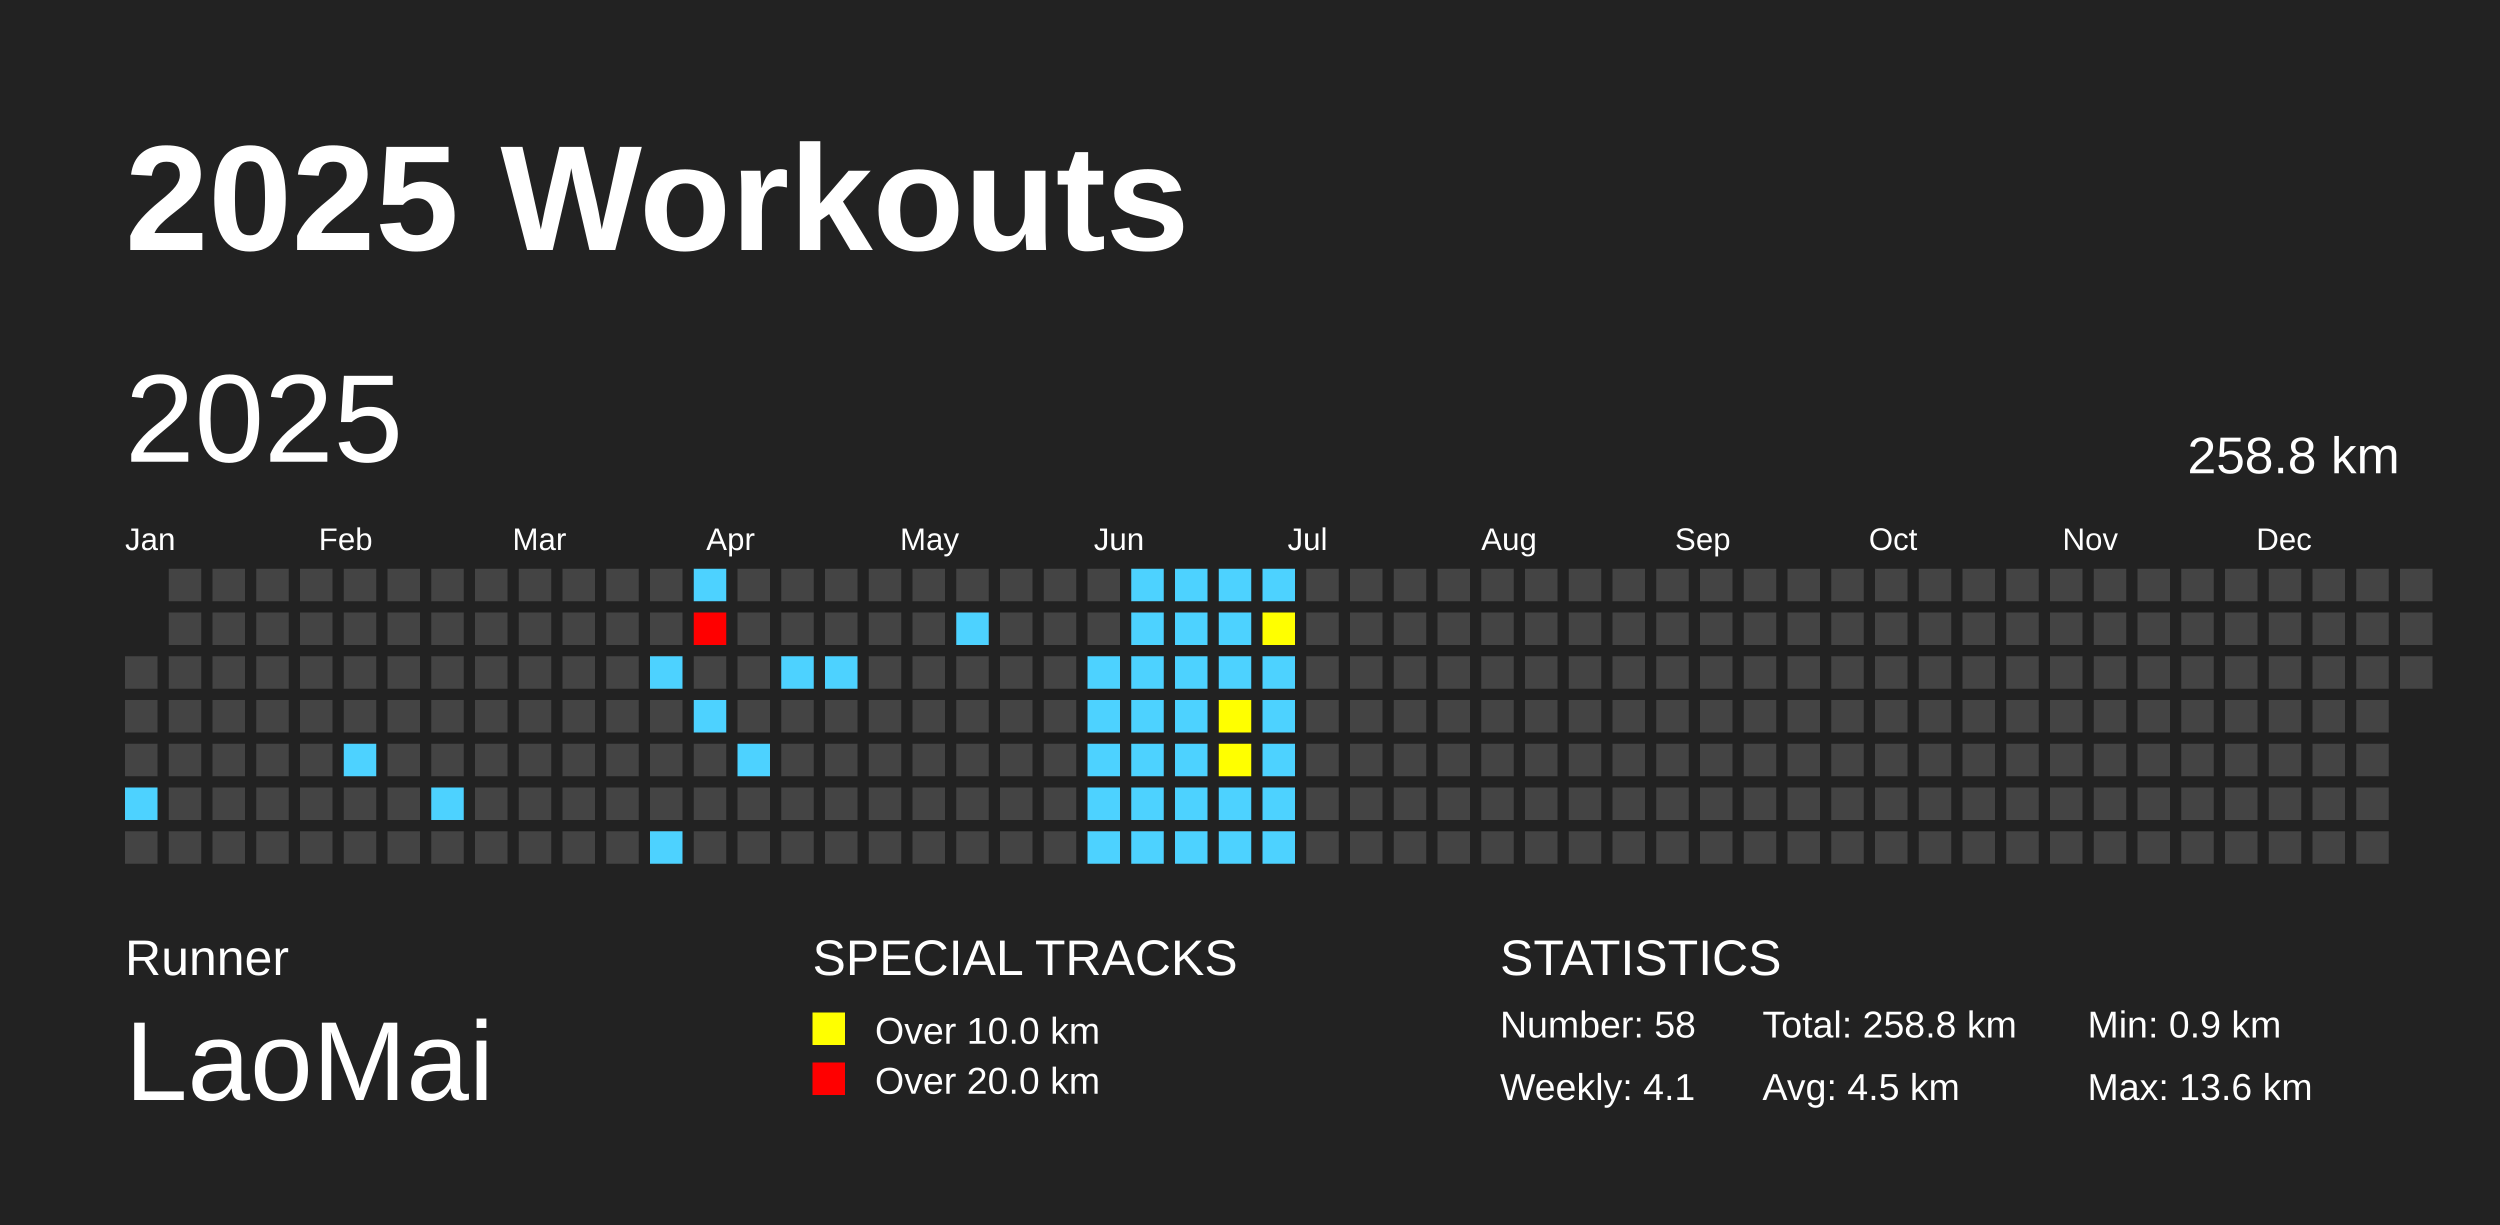
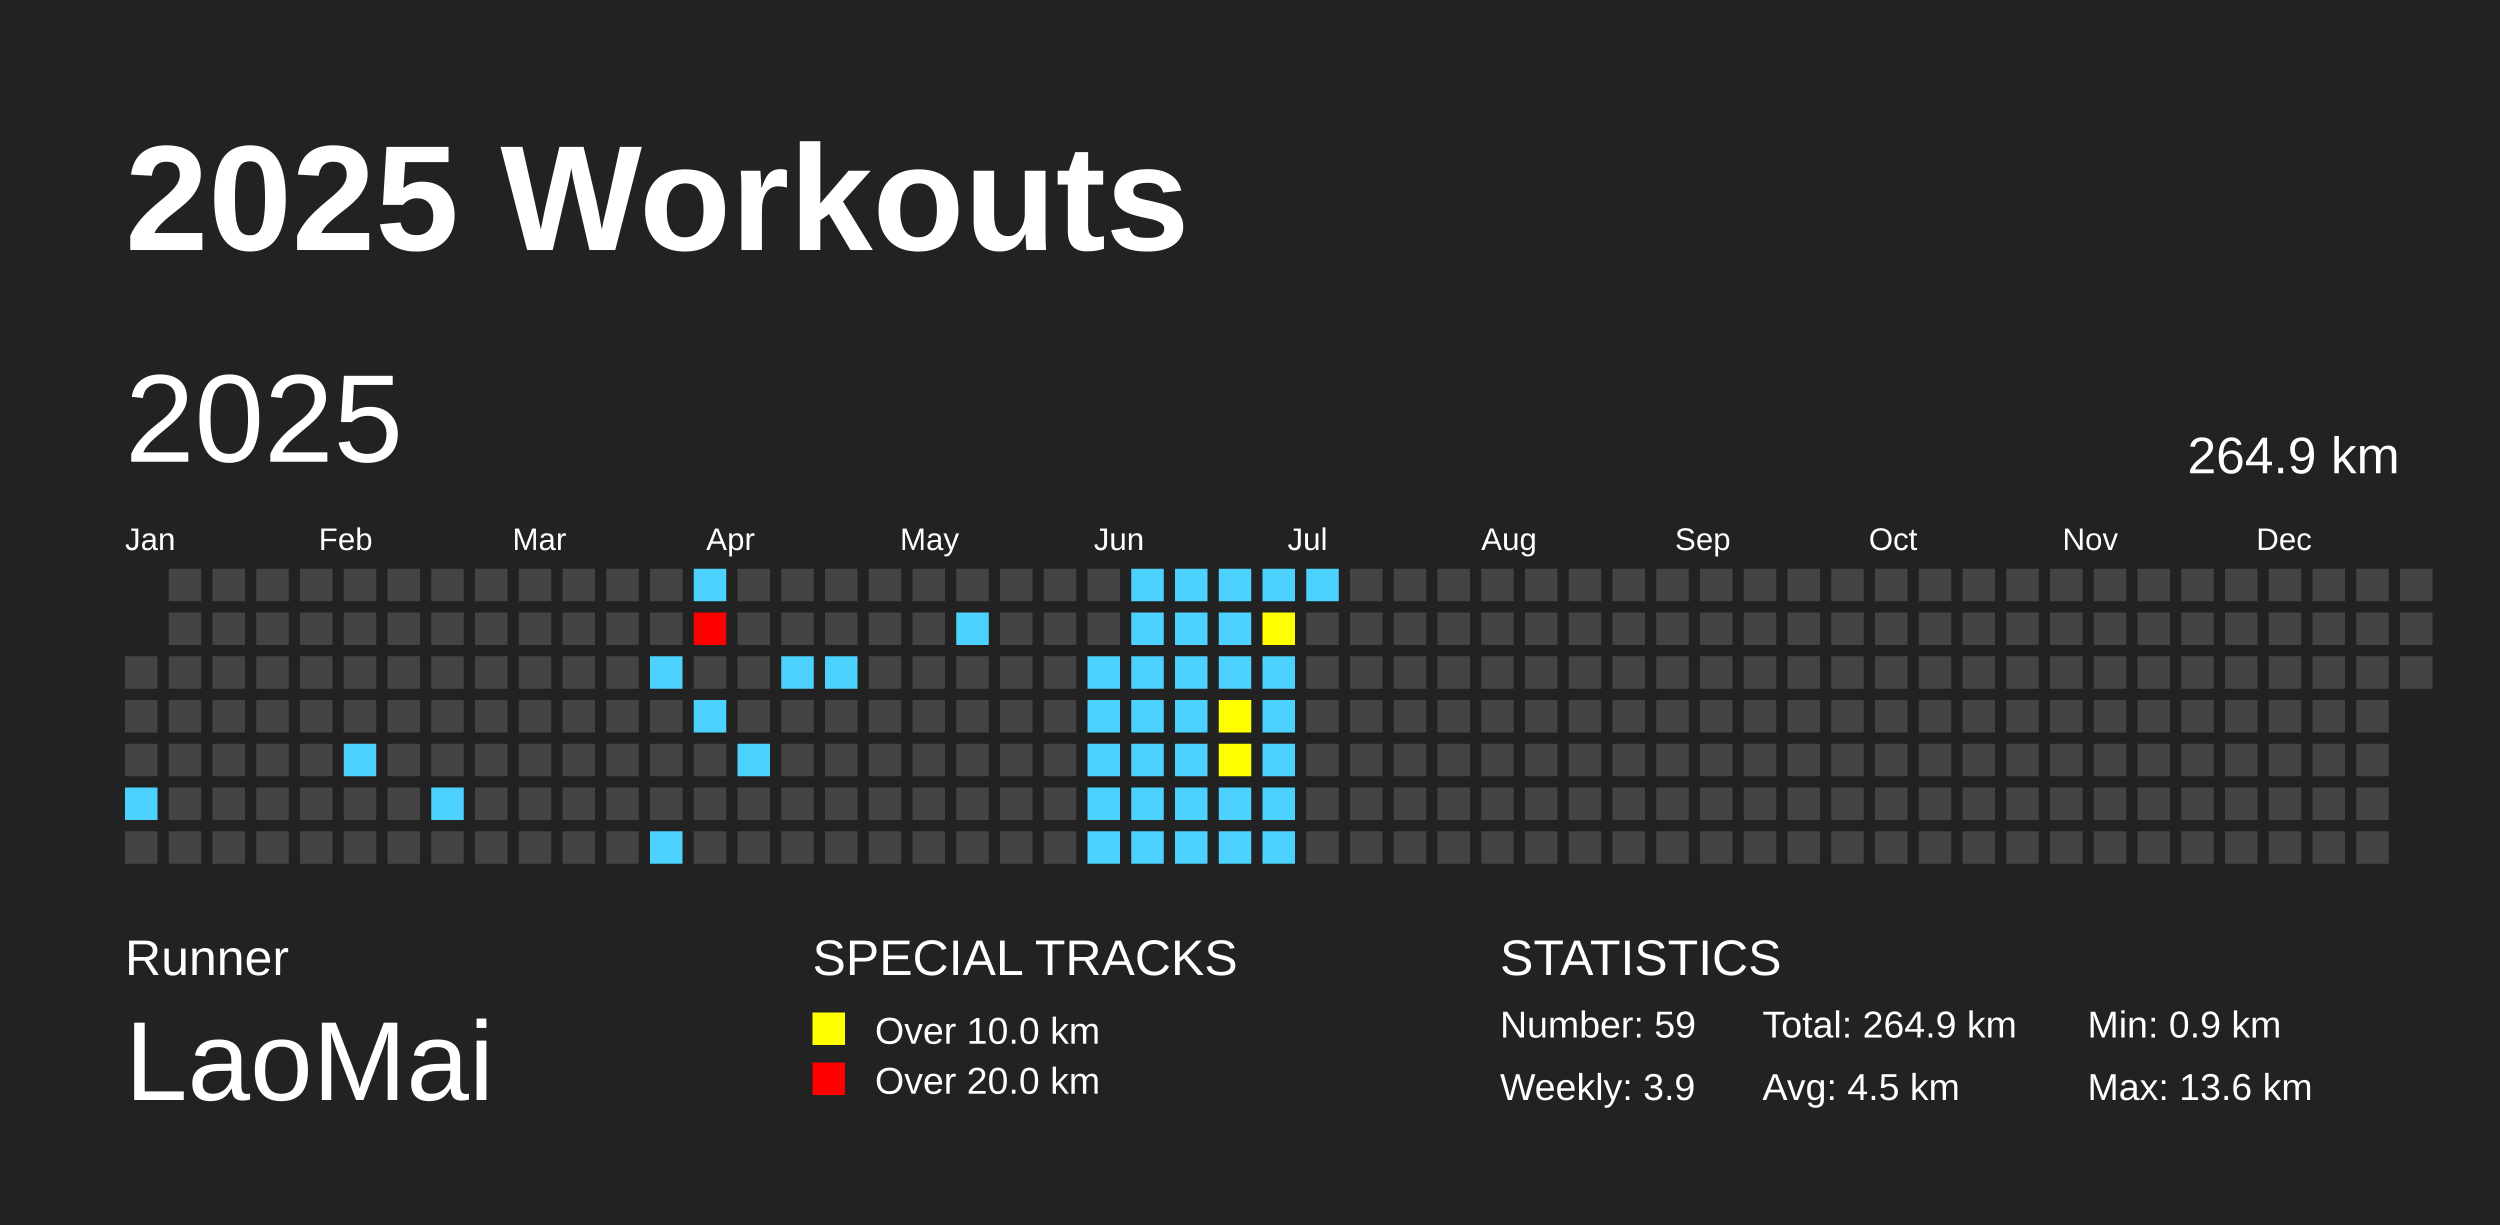
<svg xmlns="http://www.w3.org/2000/svg" baseProfile="full" height="98mm" version="1.1" viewBox="0,0,200,98" width="200mm">
  <defs />
  <rect fill="#222222" height="98" width="200" x="0" y="0" />
  <text fill="#FFFFFF" style="font-size:12px; font-family:Arial; font-weight:bold;" x="10" y="20">2025 Workouts</text>
  <text fill="#FFFFFF" style="font-size:4px; font-family:Arial" x="10" y="78">Runner</text>
  <text fill="#FFFFFF" style="font-size:9px; font-family:Arial" x="10" y="88">LaoMai</text>
  <text fill="#FFFFFF" style="font-size:4px; font-family:Arial" x="65" y="78">SPECIAL TRACKS</text>
  <rect fill="yellow" height="2.6" width="2.6" x="65" y="81" />
  <text fill="#FFFFFF" style="font-size:3px; font-family:Arial" x="70" y="83.5">Over 10.0 km</text>
  <rect fill="red" height="2.6" width="2.6" x="65" y="85" />
  <text fill="#FFFFFF" style="font-size:3px; font-family:Arial" x="70" y="87.5">Over 20.0 km</text>
  <text fill="#FFFFFF" style="font-size:4px; font-family:Arial" x="120" y="78">STATISTICS</text>
-   <text fill="#FFFFFF" style="font-size:3px; font-family:Arial" x="120" y="83">Number: 58</text>
-   <text fill="#FFFFFF" style="font-size:3px; font-family:Arial" x="120" y="88">Weekly: 4.1</text>
-   <text fill="#FFFFFF" style="font-size:3px; font-family:Arial" x="141" y="83">Total: 258.8 km</text>
+   <text fill="#FFFFFF" style="font-size:3px; font-family:Arial" x="120" y="83">Number: 59</text>
+   <text fill="#FFFFFF" style="font-size:3px; font-family:Arial" x="120" y="88">Weekly: 3.9</text>
+   <text fill="#FFFFFF" style="font-size:3px; font-family:Arial" x="141" y="83">Total: 264.9 km</text>
  <text fill="#FFFFFF" style="font-size:3px; font-family:Arial" x="141" y="88">Avg: 4.5 km</text>
  <text fill="#FFFFFF" style="font-size:3px; font-family:Arial" x="167" y="83">Min: 0.9 km</text>
  <text fill="#FFFFFF" style="font-size:3px; font-family:Arial" x="167" y="88">Max: 13.6 km</text>
  <text dominant-baseline="hanging" fill="#FFFFFF" style="font-size:10.0px; font-family:Arial;" x="10" y="30">2025</text>
-   <text dominant-baseline="hanging" fill="#FFFFFF" style="font-size:4.125px; font-family:Arial;" x="175" y="35">258.8 km</text>
+   <text dominant-baseline="hanging" fill="#FFFFFF" style="font-size:4.125px; font-family:Arial;" x="175" y="35">264.9 km</text>
  <text fill="#FFFFFF" style="font-size:2.5px; font-family:Arial" x="10.0" y="44">Jan</text>
  <text fill="#FFFFFF" style="font-size:2.5px; font-family:Arial" x="25.5" y="44">Feb</text>
  <text fill="#FFFFFF" style="font-size:2.5px; font-family:Arial" x="41.0" y="44">Mar</text>
  <text fill="#FFFFFF" style="font-size:2.5px; font-family:Arial" x="56.5" y="44">Apr</text>
  <text fill="#FFFFFF" style="font-size:2.5px; font-family:Arial" x="72.0" y="44">May</text>
  <text fill="#FFFFFF" style="font-size:2.5px; font-family:Arial" x="87.5" y="44">Jun</text>
  <text fill="#FFFFFF" style="font-size:2.5px; font-family:Arial" x="103.0" y="44">Jul</text>
  <text fill="#FFFFFF" style="font-size:2.5px; font-family:Arial" x="118.5" y="44">Aug</text>
  <text fill="#FFFFFF" style="font-size:2.5px; font-family:Arial" x="134.0" y="44">Sep</text>
  <text fill="#FFFFFF" style="font-size:2.5px; font-family:Arial" x="149.5" y="44">Oct</text>
  <text fill="#FFFFFF" style="font-size:2.5px; font-family:Arial" x="165.0" y="44">Nov</text>
  <text fill="#FFFFFF" style="font-size:2.5px; font-family:Arial" x="180.5" y="44">Dec</text>
  <rect fill="#444444" height="2.6" width="2.6" x="10.0" y="52.5" />
  <rect fill="#444444" height="2.6" width="2.6" x="10.0" y="56.0" />
  <rect fill="#444444" height="2.6" width="2.6" x="10.0" y="59.5" />
  <rect fill="#4DD2FF" height="2.6" width="2.6" x="10.0" y="63.0" />
  <rect fill="#444444" height="2.6" width="2.6" x="10.0" y="66.5" />
  <rect fill="#444444" height="2.6" width="2.6" x="13.5" y="45.5" />
  <rect fill="#444444" height="2.6" width="2.6" x="13.5" y="49.0" />
  <rect fill="#444444" height="2.6" width="2.6" x="13.5" y="52.5" />
  <rect fill="#444444" height="2.6" width="2.6" x="13.5" y="56.0" />
  <rect fill="#444444" height="2.6" width="2.6" x="13.5" y="59.5" />
  <rect fill="#444444" height="2.6" width="2.6" x="13.5" y="63.0" />
  <rect fill="#444444" height="2.6" width="2.6" x="13.5" y="66.5" />
  <rect fill="#444444" height="2.6" width="2.6" x="17.0" y="45.5" />
  <rect fill="#444444" height="2.6" width="2.6" x="17.0" y="49.0" />
  <rect fill="#444444" height="2.6" width="2.6" x="17.0" y="52.5" />
  <rect fill="#444444" height="2.6" width="2.6" x="17.0" y="56.0" />
  <rect fill="#444444" height="2.6" width="2.6" x="17.0" y="59.5" />
  <rect fill="#444444" height="2.6" width="2.6" x="17.0" y="63.0" />
  <rect fill="#444444" height="2.6" width="2.6" x="17.0" y="66.5" />
  <rect fill="#444444" height="2.6" width="2.6" x="20.5" y="45.5" />
  <rect fill="#444444" height="2.6" width="2.6" x="20.5" y="49.0" />
  <rect fill="#444444" height="2.6" width="2.6" x="20.5" y="52.5" />
  <rect fill="#444444" height="2.6" width="2.6" x="20.5" y="56.0" />
  <rect fill="#444444" height="2.6" width="2.6" x="20.5" y="59.5" />
  <rect fill="#444444" height="2.6" width="2.6" x="20.5" y="63.0" />
  <rect fill="#444444" height="2.6" width="2.6" x="20.5" y="66.5" />
  <rect fill="#444444" height="2.6" width="2.6" x="24.0" y="45.5" />
  <rect fill="#444444" height="2.6" width="2.6" x="24.0" y="49.0" />
  <rect fill="#444444" height="2.6" width="2.6" x="24.0" y="52.5" />
  <rect fill="#444444" height="2.6" width="2.6" x="24.0" y="56.0" />
  <rect fill="#444444" height="2.6" width="2.6" x="24.0" y="59.5" />
  <rect fill="#444444" height="2.6" width="2.6" x="24.0" y="63.0" />
  <rect fill="#444444" height="2.6" width="2.6" x="24.0" y="66.5" />
  <rect fill="#444444" height="2.6" width="2.6" x="27.5" y="45.5" />
  <rect fill="#444444" height="2.6" width="2.6" x="27.5" y="49.0" />
  <rect fill="#444444" height="2.6" width="2.6" x="27.5" y="52.5" />
  <rect fill="#444444" height="2.6" width="2.6" x="27.5" y="56.0" />
  <rect fill="#4DD2FF" height="2.6" width="2.6" x="27.5" y="59.5" />
  <rect fill="#444444" height="2.6" width="2.6" x="27.5" y="63.0" />
  <rect fill="#444444" height="2.6" width="2.6" x="27.5" y="66.5" />
  <rect fill="#444444" height="2.6" width="2.6" x="31.0" y="45.5" />
  <rect fill="#444444" height="2.6" width="2.6" x="31.0" y="49.0" />
  <rect fill="#444444" height="2.6" width="2.6" x="31.0" y="52.5" />
  <rect fill="#444444" height="2.6" width="2.6" x="31.0" y="56.0" />
  <rect fill="#444444" height="2.6" width="2.6" x="31.0" y="59.5" />
  <rect fill="#444444" height="2.6" width="2.6" x="31.0" y="63.0" />
  <rect fill="#444444" height="2.6" width="2.6" x="31.0" y="66.5" />
  <rect fill="#444444" height="2.6" width="2.6" x="34.5" y="45.5" />
  <rect fill="#444444" height="2.6" width="2.6" x="34.5" y="49.0" />
  <rect fill="#444444" height="2.6" width="2.6" x="34.5" y="52.5" />
  <rect fill="#444444" height="2.6" width="2.6" x="34.5" y="56.0" />
  <rect fill="#444444" height="2.6" width="2.6" x="34.5" y="59.5" />
  <rect fill="#4DD2FF" height="2.6" width="2.6" x="34.5" y="63.0" />
  <rect fill="#444444" height="2.6" width="2.6" x="34.5" y="66.5" />
  <rect fill="#444444" height="2.6" width="2.6" x="38.0" y="45.5" />
  <rect fill="#444444" height="2.6" width="2.6" x="38.0" y="49.0" />
  <rect fill="#444444" height="2.6" width="2.6" x="38.0" y="52.5" />
  <rect fill="#444444" height="2.6" width="2.6" x="38.0" y="56.0" />
  <rect fill="#444444" height="2.6" width="2.6" x="38.0" y="59.5" />
  <rect fill="#444444" height="2.6" width="2.6" x="38.0" y="63.0" />
  <rect fill="#444444" height="2.6" width="2.6" x="38.0" y="66.5" />
  <rect fill="#444444" height="2.6" width="2.6" x="41.5" y="45.5" />
  <rect fill="#444444" height="2.6" width="2.6" x="41.5" y="49.0" />
  <rect fill="#444444" height="2.6" width="2.6" x="41.5" y="52.5" />
  <rect fill="#444444" height="2.6" width="2.6" x="41.5" y="56.0" />
  <rect fill="#444444" height="2.6" width="2.6" x="41.5" y="59.5" />
  <rect fill="#444444" height="2.6" width="2.6" x="41.5" y="63.0" />
  <rect fill="#444444" height="2.6" width="2.6" x="41.5" y="66.5" />
  <rect fill="#444444" height="2.6" width="2.6" x="45.0" y="45.5" />
  <rect fill="#444444" height="2.6" width="2.6" x="45.0" y="49.0" />
  <rect fill="#444444" height="2.6" width="2.6" x="45.0" y="52.5" />
  <rect fill="#444444" height="2.6" width="2.6" x="45.0" y="56.0" />
  <rect fill="#444444" height="2.6" width="2.6" x="45.0" y="59.5" />
  <rect fill="#444444" height="2.6" width="2.6" x="45.0" y="63.0" />
  <rect fill="#444444" height="2.6" width="2.6" x="45.0" y="66.5" />
  <rect fill="#444444" height="2.6" width="2.6" x="48.5" y="45.5" />
  <rect fill="#444444" height="2.6" width="2.6" x="48.5" y="49.0" />
  <rect fill="#444444" height="2.6" width="2.6" x="48.5" y="52.5" />
  <rect fill="#444444" height="2.6" width="2.6" x="48.5" y="56.0" />
  <rect fill="#444444" height="2.6" width="2.6" x="48.5" y="59.5" />
  <rect fill="#444444" height="2.6" width="2.6" x="48.5" y="63.0" />
  <rect fill="#444444" height="2.6" width="2.6" x="48.5" y="66.5" />
  <rect fill="#444444" height="2.6" width="2.6" x="52.0" y="45.5" />
  <rect fill="#444444" height="2.6" width="2.6" x="52.0" y="49.0" />
  <rect fill="#4DD2FF" height="2.6" width="2.6" x="52.0" y="52.5" />
  <rect fill="#444444" height="2.6" width="2.6" x="52.0" y="56.0" />
  <rect fill="#444444" height="2.6" width="2.6" x="52.0" y="59.5" />
  <rect fill="#444444" height="2.6" width="2.6" x="52.0" y="63.0" />
  <rect fill="#4DD2FF" height="2.6" width="2.6" x="52.0" y="66.5" />
  <rect fill="#4DD2FF" height="2.6" width="2.6" x="55.5" y="45.5" />
  <rect fill="red" height="2.6" width="2.6" x="55.5" y="49.0" />
  <rect fill="#444444" height="2.6" width="2.6" x="55.5" y="52.5" />
  <rect fill="#4DD2FF" height="2.6" width="2.6" x="55.5" y="56.0" />
  <rect fill="#444444" height="2.6" width="2.6" x="55.5" y="59.5" />
  <rect fill="#444444" height="2.6" width="2.6" x="55.5" y="63.0" />
  <rect fill="#444444" height="2.6" width="2.6" x="55.5" y="66.5" />
  <rect fill="#444444" height="2.6" width="2.6" x="59.0" y="45.5" />
  <rect fill="#444444" height="2.6" width="2.6" x="59.0" y="49.0" />
  <rect fill="#444444" height="2.6" width="2.6" x="59.0" y="52.5" />
  <rect fill="#444444" height="2.6" width="2.6" x="59.0" y="56.0" />
  <rect fill="#4DD2FF" height="2.6" width="2.6" x="59.0" y="59.5" />
  <rect fill="#444444" height="2.6" width="2.6" x="59.0" y="63.0" />
  <rect fill="#444444" height="2.6" width="2.6" x="59.0" y="66.5" />
  <rect fill="#444444" height="2.6" width="2.6" x="62.5" y="45.5" />
  <rect fill="#444444" height="2.6" width="2.6" x="62.5" y="49.0" />
  <rect fill="#4DD2FF" height="2.6" width="2.6" x="62.5" y="52.5" />
  <rect fill="#444444" height="2.6" width="2.6" x="62.5" y="56.0" />
  <rect fill="#444444" height="2.6" width="2.6" x="62.5" y="59.5" />
  <rect fill="#444444" height="2.6" width="2.6" x="62.5" y="63.0" />
  <rect fill="#444444" height="2.6" width="2.6" x="62.5" y="66.5" />
  <rect fill="#444444" height="2.6" width="2.6" x="66.0" y="45.5" />
  <rect fill="#444444" height="2.6" width="2.6" x="66.0" y="49.0" />
  <rect fill="#4DD2FF" height="2.6" width="2.6" x="66.0" y="52.5" />
  <rect fill="#444444" height="2.6" width="2.6" x="66.0" y="56.0" />
  <rect fill="#444444" height="2.6" width="2.6" x="66.0" y="59.5" />
  <rect fill="#444444" height="2.6" width="2.6" x="66.0" y="63.0" />
  <rect fill="#444444" height="2.6" width="2.6" x="66.0" y="66.5" />
  <rect fill="#444444" height="2.6" width="2.6" x="69.5" y="45.5" />
  <rect fill="#444444" height="2.6" width="2.6" x="69.5" y="49.0" />
  <rect fill="#444444" height="2.6" width="2.6" x="69.5" y="52.5" />
  <rect fill="#444444" height="2.6" width="2.6" x="69.5" y="56.0" />
  <rect fill="#444444" height="2.6" width="2.6" x="69.5" y="59.5" />
  <rect fill="#444444" height="2.6" width="2.6" x="69.5" y="63.0" />
  <rect fill="#444444" height="2.6" width="2.6" x="69.5" y="66.5" />
  <rect fill="#444444" height="2.6" width="2.6" x="73.0" y="45.5" />
  <rect fill="#444444" height="2.6" width="2.6" x="73.0" y="49.0" />
  <rect fill="#444444" height="2.6" width="2.6" x="73.0" y="52.5" />
  <rect fill="#444444" height="2.6" width="2.6" x="73.0" y="56.0" />
  <rect fill="#444444" height="2.6" width="2.6" x="73.0" y="59.5" />
  <rect fill="#444444" height="2.6" width="2.6" x="73.0" y="63.0" />
  <rect fill="#444444" height="2.6" width="2.6" x="73.0" y="66.5" />
  <rect fill="#444444" height="2.6" width="2.6" x="76.5" y="45.5" />
  <rect fill="#4DD2FF" height="2.6" width="2.6" x="76.5" y="49.0" />
  <rect fill="#444444" height="2.6" width="2.6" x="76.5" y="52.5" />
  <rect fill="#444444" height="2.6" width="2.6" x="76.5" y="56.0" />
  <rect fill="#444444" height="2.6" width="2.6" x="76.5" y="59.5" />
  <rect fill="#444444" height="2.6" width="2.6" x="76.5" y="63.0" />
  <rect fill="#444444" height="2.6" width="2.6" x="76.5" y="66.5" />
  <rect fill="#444444" height="2.6" width="2.6" x="80.0" y="45.5" />
  <rect fill="#444444" height="2.6" width="2.6" x="80.0" y="49.0" />
  <rect fill="#444444" height="2.6" width="2.6" x="80.0" y="52.5" />
  <rect fill="#444444" height="2.6" width="2.6" x="80.0" y="56.0" />
  <rect fill="#444444" height="2.6" width="2.6" x="80.0" y="59.5" />
  <rect fill="#444444" height="2.6" width="2.6" x="80.0" y="63.0" />
  <rect fill="#444444" height="2.6" width="2.6" x="80.0" y="66.5" />
  <rect fill="#444444" height="2.6" width="2.6" x="83.5" y="45.5" />
  <rect fill="#444444" height="2.6" width="2.6" x="83.5" y="49.0" />
  <rect fill="#444444" height="2.6" width="2.6" x="83.5" y="52.5" />
  <rect fill="#444444" height="2.6" width="2.6" x="83.5" y="56.0" />
  <rect fill="#444444" height="2.6" width="2.6" x="83.5" y="59.5" />
  <rect fill="#444444" height="2.6" width="2.6" x="83.5" y="63.0" />
  <rect fill="#444444" height="2.6" width="2.6" x="83.5" y="66.5" />
  <rect fill="#444444" height="2.6" width="2.6" x="87.0" y="45.5" />
  <rect fill="#444444" height="2.6" width="2.6" x="87.0" y="49.0" />
  <rect fill="#4DD2FF" height="2.6" width="2.6" x="87.0" y="52.5" />
  <rect fill="#4DD2FF" height="2.6" width="2.6" x="87.0" y="56.0" />
  <rect fill="#4DD2FF" height="2.6" width="2.6" x="87.0" y="59.5" />
  <rect fill="#4DD2FF" height="2.6" width="2.6" x="87.0" y="63.0" />
  <rect fill="#4DD2FF" height="2.6" width="2.6" x="87.0" y="66.5" />
  <rect fill="#4DD2FF" height="2.6" width="2.6" x="90.5" y="45.5" />
  <rect fill="#4DD2FF" height="2.6" width="2.6" x="90.5" y="49.0" />
  <rect fill="#4DD2FF" height="2.6" width="2.6" x="90.5" y="52.5" />
  <rect fill="#4DD2FF" height="2.6" width="2.6" x="90.5" y="56.0" />
  <rect fill="#4DD2FF" height="2.6" width="2.6" x="90.5" y="59.5" />
  <rect fill="#4DD2FF" height="2.6" width="2.6" x="90.5" y="63.0" />
  <rect fill="#4DD2FF" height="2.6" width="2.6" x="90.5" y="66.5" />
  <rect fill="#4DD2FF" height="2.6" width="2.6" x="94.0" y="45.5" />
  <rect fill="#4DD2FF" height="2.6" width="2.6" x="94.0" y="49.0" />
  <rect fill="#4DD2FF" height="2.6" width="2.6" x="94.0" y="52.5" />
  <rect fill="#4DD2FF" height="2.6" width="2.6" x="94.0" y="56.0" />
  <rect fill="#4DD2FF" height="2.6" width="2.6" x="94.0" y="59.5" />
  <rect fill="#4DD2FF" height="2.6" width="2.6" x="94.0" y="63.0" />
  <rect fill="#4DD2FF" height="2.6" width="2.6" x="94.0" y="66.5" />
  <rect fill="#4DD2FF" height="2.6" width="2.6" x="97.5" y="45.5" />
  <rect fill="#4DD2FF" height="2.6" width="2.6" x="97.5" y="49.0" />
  <rect fill="#4DD2FF" height="2.6" width="2.6" x="97.5" y="52.5" />
  <rect fill="yellow" height="2.6" width="2.6" x="97.5" y="56.0" />
  <rect fill="yellow" height="2.6" width="2.6" x="97.5" y="59.5" />
  <rect fill="#4DD2FF" height="2.6" width="2.6" x="97.5" y="63.0" />
  <rect fill="#4DD2FF" height="2.6" width="2.6" x="97.5" y="66.5" />
  <rect fill="#4DD2FF" height="2.6" width="2.6" x="101.0" y="45.5" />
  <rect fill="yellow" height="2.6" width="2.6" x="101.0" y="49.0" />
  <rect fill="#4DD2FF" height="2.6" width="2.6" x="101.0" y="52.5" />
  <rect fill="#4DD2FF" height="2.6" width="2.6" x="101.0" y="56.0" />
  <rect fill="#4DD2FF" height="2.6" width="2.6" x="101.0" y="59.5" />
  <rect fill="#4DD2FF" height="2.6" width="2.6" x="101.0" y="63.0" />
  <rect fill="#4DD2FF" height="2.6" width="2.6" x="101.0" y="66.5" />
-   <rect fill="#444444" height="2.6" width="2.6" x="104.5" y="45.5" />
+   <rect fill="#4DD2FF" height="2.6" width="2.6" x="104.5" y="45.5" />
  <rect fill="#444444" height="2.6" width="2.6" x="104.5" y="49.0" />
  <rect fill="#444444" height="2.6" width="2.6" x="104.5" y="52.5" />
  <rect fill="#444444" height="2.6" width="2.6" x="104.5" y="56.0" />
  <rect fill="#444444" height="2.6" width="2.6" x="104.5" y="59.5" />
  <rect fill="#444444" height="2.6" width="2.6" x="104.5" y="63.0" />
  <rect fill="#444444" height="2.6" width="2.6" x="104.5" y="66.5" />
  <rect fill="#444444" height="2.6" width="2.6" x="108.0" y="45.5" />
  <rect fill="#444444" height="2.6" width="2.6" x="108.0" y="49.0" />
  <rect fill="#444444" height="2.6" width="2.6" x="108.0" y="52.5" />
  <rect fill="#444444" height="2.6" width="2.6" x="108.0" y="56.0" />
  <rect fill="#444444" height="2.6" width="2.6" x="108.0" y="59.5" />
  <rect fill="#444444" height="2.6" width="2.6" x="108.0" y="63.0" />
  <rect fill="#444444" height="2.6" width="2.6" x="108.0" y="66.5" />
  <rect fill="#444444" height="2.6" width="2.6" x="111.5" y="45.5" />
  <rect fill="#444444" height="2.6" width="2.6" x="111.5" y="49.0" />
  <rect fill="#444444" height="2.6" width="2.6" x="111.5" y="52.5" />
  <rect fill="#444444" height="2.6" width="2.6" x="111.5" y="56.0" />
  <rect fill="#444444" height="2.6" width="2.6" x="111.5" y="59.5" />
  <rect fill="#444444" height="2.6" width="2.6" x="111.5" y="63.0" />
  <rect fill="#444444" height="2.6" width="2.6" x="111.5" y="66.5" />
  <rect fill="#444444" height="2.6" width="2.6" x="115.0" y="45.5" />
  <rect fill="#444444" height="2.6" width="2.6" x="115.0" y="49.0" />
  <rect fill="#444444" height="2.6" width="2.6" x="115.0" y="52.5" />
  <rect fill="#444444" height="2.6" width="2.6" x="115.0" y="56.0" />
  <rect fill="#444444" height="2.6" width="2.6" x="115.0" y="59.5" />
  <rect fill="#444444" height="2.6" width="2.6" x="115.0" y="63.0" />
  <rect fill="#444444" height="2.6" width="2.6" x="115.0" y="66.5" />
  <rect fill="#444444" height="2.6" width="2.6" x="118.5" y="45.5" />
  <rect fill="#444444" height="2.6" width="2.6" x="118.5" y="49.0" />
  <rect fill="#444444" height="2.6" width="2.6" x="118.5" y="52.5" />
  <rect fill="#444444" height="2.6" width="2.6" x="118.5" y="56.0" />
  <rect fill="#444444" height="2.6" width="2.6" x="118.5" y="59.5" />
  <rect fill="#444444" height="2.6" width="2.6" x="118.5" y="63.0" />
  <rect fill="#444444" height="2.6" width="2.6" x="118.5" y="66.5" />
  <rect fill="#444444" height="2.6" width="2.6" x="122.0" y="45.5" />
  <rect fill="#444444" height="2.6" width="2.6" x="122.0" y="49.0" />
  <rect fill="#444444" height="2.6" width="2.6" x="122.0" y="52.5" />
  <rect fill="#444444" height="2.6" width="2.6" x="122.0" y="56.0" />
  <rect fill="#444444" height="2.6" width="2.6" x="122.0" y="59.5" />
  <rect fill="#444444" height="2.6" width="2.6" x="122.0" y="63.0" />
  <rect fill="#444444" height="2.6" width="2.6" x="122.0" y="66.5" />
  <rect fill="#444444" height="2.6" width="2.6" x="125.5" y="45.5" />
  <rect fill="#444444" height="2.6" width="2.6" x="125.5" y="49.0" />
  <rect fill="#444444" height="2.6" width="2.6" x="125.5" y="52.5" />
  <rect fill="#444444" height="2.6" width="2.6" x="125.5" y="56.0" />
  <rect fill="#444444" height="2.6" width="2.6" x="125.5" y="59.5" />
  <rect fill="#444444" height="2.6" width="2.6" x="125.5" y="63.0" />
  <rect fill="#444444" height="2.6" width="2.6" x="125.5" y="66.5" />
  <rect fill="#444444" height="2.6" width="2.6" x="129.0" y="45.5" />
  <rect fill="#444444" height="2.6" width="2.6" x="129.0" y="49.0" />
  <rect fill="#444444" height="2.6" width="2.6" x="129.0" y="52.5" />
  <rect fill="#444444" height="2.6" width="2.6" x="129.0" y="56.0" />
  <rect fill="#444444" height="2.6" width="2.6" x="129.0" y="59.5" />
  <rect fill="#444444" height="2.6" width="2.6" x="129.0" y="63.0" />
  <rect fill="#444444" height="2.6" width="2.6" x="129.0" y="66.5" />
  <rect fill="#444444" height="2.6" width="2.6" x="132.5" y="45.5" />
  <rect fill="#444444" height="2.6" width="2.6" x="132.5" y="49.0" />
  <rect fill="#444444" height="2.6" width="2.6" x="132.5" y="52.5" />
  <rect fill="#444444" height="2.6" width="2.6" x="132.5" y="56.0" />
  <rect fill="#444444" height="2.6" width="2.6" x="132.5" y="59.5" />
  <rect fill="#444444" height="2.6" width="2.6" x="132.5" y="63.0" />
  <rect fill="#444444" height="2.6" width="2.6" x="132.5" y="66.5" />
  <rect fill="#444444" height="2.6" width="2.6" x="136.0" y="45.5" />
  <rect fill="#444444" height="2.6" width="2.6" x="136.0" y="49.0" />
  <rect fill="#444444" height="2.6" width="2.6" x="136.0" y="52.5" />
  <rect fill="#444444" height="2.6" width="2.6" x="136.0" y="56.0" />
  <rect fill="#444444" height="2.6" width="2.6" x="136.0" y="59.5" />
  <rect fill="#444444" height="2.6" width="2.6" x="136.0" y="63.0" />
  <rect fill="#444444" height="2.6" width="2.6" x="136.0" y="66.5" />
  <rect fill="#444444" height="2.6" width="2.6" x="139.5" y="45.5" />
  <rect fill="#444444" height="2.6" width="2.6" x="139.5" y="49.0" />
  <rect fill="#444444" height="2.6" width="2.6" x="139.5" y="52.5" />
  <rect fill="#444444" height="2.6" width="2.6" x="139.5" y="56.0" />
  <rect fill="#444444" height="2.6" width="2.6" x="139.5" y="59.5" />
  <rect fill="#444444" height="2.6" width="2.6" x="139.5" y="63.0" />
  <rect fill="#444444" height="2.6" width="2.6" x="139.5" y="66.5" />
  <rect fill="#444444" height="2.6" width="2.6" x="143.0" y="45.5" />
  <rect fill="#444444" height="2.6" width="2.6" x="143.0" y="49.0" />
  <rect fill="#444444" height="2.6" width="2.6" x="143.0" y="52.5" />
  <rect fill="#444444" height="2.6" width="2.6" x="143.0" y="56.0" />
  <rect fill="#444444" height="2.6" width="2.6" x="143.0" y="59.5" />
  <rect fill="#444444" height="2.6" width="2.6" x="143.0" y="63.0" />
  <rect fill="#444444" height="2.6" width="2.6" x="143.0" y="66.5" />
  <rect fill="#444444" height="2.6" width="2.6" x="146.5" y="45.5" />
  <rect fill="#444444" height="2.6" width="2.6" x="146.5" y="49.0" />
  <rect fill="#444444" height="2.6" width="2.6" x="146.5" y="52.5" />
  <rect fill="#444444" height="2.6" width="2.6" x="146.5" y="56.0" />
  <rect fill="#444444" height="2.6" width="2.6" x="146.5" y="59.5" />
  <rect fill="#444444" height="2.6" width="2.6" x="146.5" y="63.0" />
  <rect fill="#444444" height="2.6" width="2.6" x="146.5" y="66.5" />
  <rect fill="#444444" height="2.6" width="2.6" x="150.0" y="45.5" />
  <rect fill="#444444" height="2.6" width="2.6" x="150.0" y="49.0" />
  <rect fill="#444444" height="2.6" width="2.6" x="150.0" y="52.5" />
  <rect fill="#444444" height="2.6" width="2.6" x="150.0" y="56.0" />
  <rect fill="#444444" height="2.6" width="2.6" x="150.0" y="59.5" />
  <rect fill="#444444" height="2.6" width="2.6" x="150.0" y="63.0" />
  <rect fill="#444444" height="2.6" width="2.6" x="150.0" y="66.5" />
  <rect fill="#444444" height="2.6" width="2.6" x="153.5" y="45.5" />
  <rect fill="#444444" height="2.6" width="2.6" x="153.5" y="49.0" />
  <rect fill="#444444" height="2.6" width="2.6" x="153.5" y="52.5" />
  <rect fill="#444444" height="2.6" width="2.6" x="153.5" y="56.0" />
  <rect fill="#444444" height="2.6" width="2.6" x="153.5" y="59.5" />
  <rect fill="#444444" height="2.6" width="2.6" x="153.5" y="63.0" />
  <rect fill="#444444" height="2.6" width="2.6" x="153.5" y="66.5" />
  <rect fill="#444444" height="2.6" width="2.6" x="157.0" y="45.5" />
  <rect fill="#444444" height="2.6" width="2.6" x="157.0" y="49.0" />
  <rect fill="#444444" height="2.6" width="2.6" x="157.0" y="52.5" />
  <rect fill="#444444" height="2.6" width="2.6" x="157.0" y="56.0" />
  <rect fill="#444444" height="2.6" width="2.6" x="157.0" y="59.5" />
  <rect fill="#444444" height="2.6" width="2.6" x="157.0" y="63.0" />
  <rect fill="#444444" height="2.6" width="2.6" x="157.0" y="66.5" />
  <rect fill="#444444" height="2.6" width="2.6" x="160.5" y="45.5" />
  <rect fill="#444444" height="2.6" width="2.6" x="160.5" y="49.0" />
  <rect fill="#444444" height="2.6" width="2.6" x="160.5" y="52.5" />
  <rect fill="#444444" height="2.6" width="2.6" x="160.5" y="56.0" />
  <rect fill="#444444" height="2.6" width="2.6" x="160.5" y="59.5" />
  <rect fill="#444444" height="2.6" width="2.6" x="160.5" y="63.0" />
  <rect fill="#444444" height="2.6" width="2.6" x="160.5" y="66.5" />
  <rect fill="#444444" height="2.6" width="2.6" x="164.0" y="45.5" />
  <rect fill="#444444" height="2.6" width="2.6" x="164.0" y="49.0" />
  <rect fill="#444444" height="2.6" width="2.6" x="164.0" y="52.5" />
  <rect fill="#444444" height="2.6" width="2.6" x="164.0" y="56.0" />
  <rect fill="#444444" height="2.6" width="2.6" x="164.0" y="59.5" />
  <rect fill="#444444" height="2.6" width="2.6" x="164.0" y="63.0" />
  <rect fill="#444444" height="2.6" width="2.6" x="164.0" y="66.5" />
  <rect fill="#444444" height="2.6" width="2.6" x="167.5" y="45.5" />
  <rect fill="#444444" height="2.6" width="2.6" x="167.5" y="49.0" />
  <rect fill="#444444" height="2.6" width="2.6" x="167.5" y="52.5" />
  <rect fill="#444444" height="2.6" width="2.6" x="167.5" y="56.0" />
  <rect fill="#444444" height="2.6" width="2.6" x="167.5" y="59.5" />
  <rect fill="#444444" height="2.6" width="2.6" x="167.5" y="63.0" />
  <rect fill="#444444" height="2.6" width="2.6" x="167.5" y="66.5" />
  <rect fill="#444444" height="2.6" width="2.6" x="171.0" y="45.5" />
  <rect fill="#444444" height="2.6" width="2.6" x="171.0" y="49.0" />
  <rect fill="#444444" height="2.6" width="2.6" x="171.0" y="52.5" />
  <rect fill="#444444" height="2.6" width="2.6" x="171.0" y="56.0" />
  <rect fill="#444444" height="2.6" width="2.6" x="171.0" y="59.5" />
  <rect fill="#444444" height="2.6" width="2.6" x="171.0" y="63.0" />
  <rect fill="#444444" height="2.6" width="2.6" x="171.0" y="66.5" />
  <rect fill="#444444" height="2.6" width="2.6" x="174.5" y="45.5" />
  <rect fill="#444444" height="2.6" width="2.6" x="174.5" y="49.0" />
  <rect fill="#444444" height="2.6" width="2.6" x="174.5" y="52.5" />
  <rect fill="#444444" height="2.6" width="2.6" x="174.5" y="56.0" />
  <rect fill="#444444" height="2.6" width="2.6" x="174.5" y="59.5" />
  <rect fill="#444444" height="2.6" width="2.6" x="174.5" y="63.0" />
  <rect fill="#444444" height="2.6" width="2.6" x="174.5" y="66.5" />
  <rect fill="#444444" height="2.6" width="2.6" x="178.0" y="45.5" />
  <rect fill="#444444" height="2.6" width="2.6" x="178.0" y="49.0" />
  <rect fill="#444444" height="2.6" width="2.6" x="178.0" y="52.5" />
  <rect fill="#444444" height="2.6" width="2.6" x="178.0" y="56.0" />
  <rect fill="#444444" height="2.6" width="2.6" x="178.0" y="59.5" />
  <rect fill="#444444" height="2.6" width="2.6" x="178.0" y="63.0" />
  <rect fill="#444444" height="2.6" width="2.6" x="178.0" y="66.5" />
  <rect fill="#444444" height="2.6" width="2.6" x="181.5" y="45.5" />
  <rect fill="#444444" height="2.6" width="2.6" x="181.5" y="49.0" />
  <rect fill="#444444" height="2.6" width="2.6" x="181.5" y="52.5" />
  <rect fill="#444444" height="2.6" width="2.6" x="181.5" y="56.0" />
  <rect fill="#444444" height="2.6" width="2.6" x="181.5" y="59.5" />
  <rect fill="#444444" height="2.6" width="2.6" x="181.5" y="63.0" />
  <rect fill="#444444" height="2.6" width="2.6" x="181.5" y="66.5" />
  <rect fill="#444444" height="2.6" width="2.6" x="185.0" y="45.5" />
  <rect fill="#444444" height="2.6" width="2.6" x="185.0" y="49.0" />
  <rect fill="#444444" height="2.6" width="2.6" x="185.0" y="52.5" />
  <rect fill="#444444" height="2.6" width="2.6" x="185.0" y="56.0" />
  <rect fill="#444444" height="2.6" width="2.6" x="185.0" y="59.5" />
  <rect fill="#444444" height="2.6" width="2.6" x="185.0" y="63.0" />
  <rect fill="#444444" height="2.6" width="2.6" x="185.0" y="66.5" />
  <rect fill="#444444" height="2.6" width="2.6" x="188.5" y="45.5" />
  <rect fill="#444444" height="2.6" width="2.6" x="188.5" y="49.0" />
  <rect fill="#444444" height="2.6" width="2.6" x="188.5" y="52.5" />
  <rect fill="#444444" height="2.6" width="2.6" x="188.5" y="56.0" />
  <rect fill="#444444" height="2.6" width="2.6" x="188.5" y="59.5" />
  <rect fill="#444444" height="2.6" width="2.6" x="188.5" y="63.0" />
  <rect fill="#444444" height="2.6" width="2.6" x="188.5" y="66.5" />
  <rect fill="#444444" height="2.6" width="2.6" x="192.0" y="45.5" />
  <rect fill="#444444" height="2.6" width="2.6" x="192.0" y="49.0" />
  <rect fill="#444444" height="2.6" width="2.6" x="192.0" y="52.5" />
</svg>
